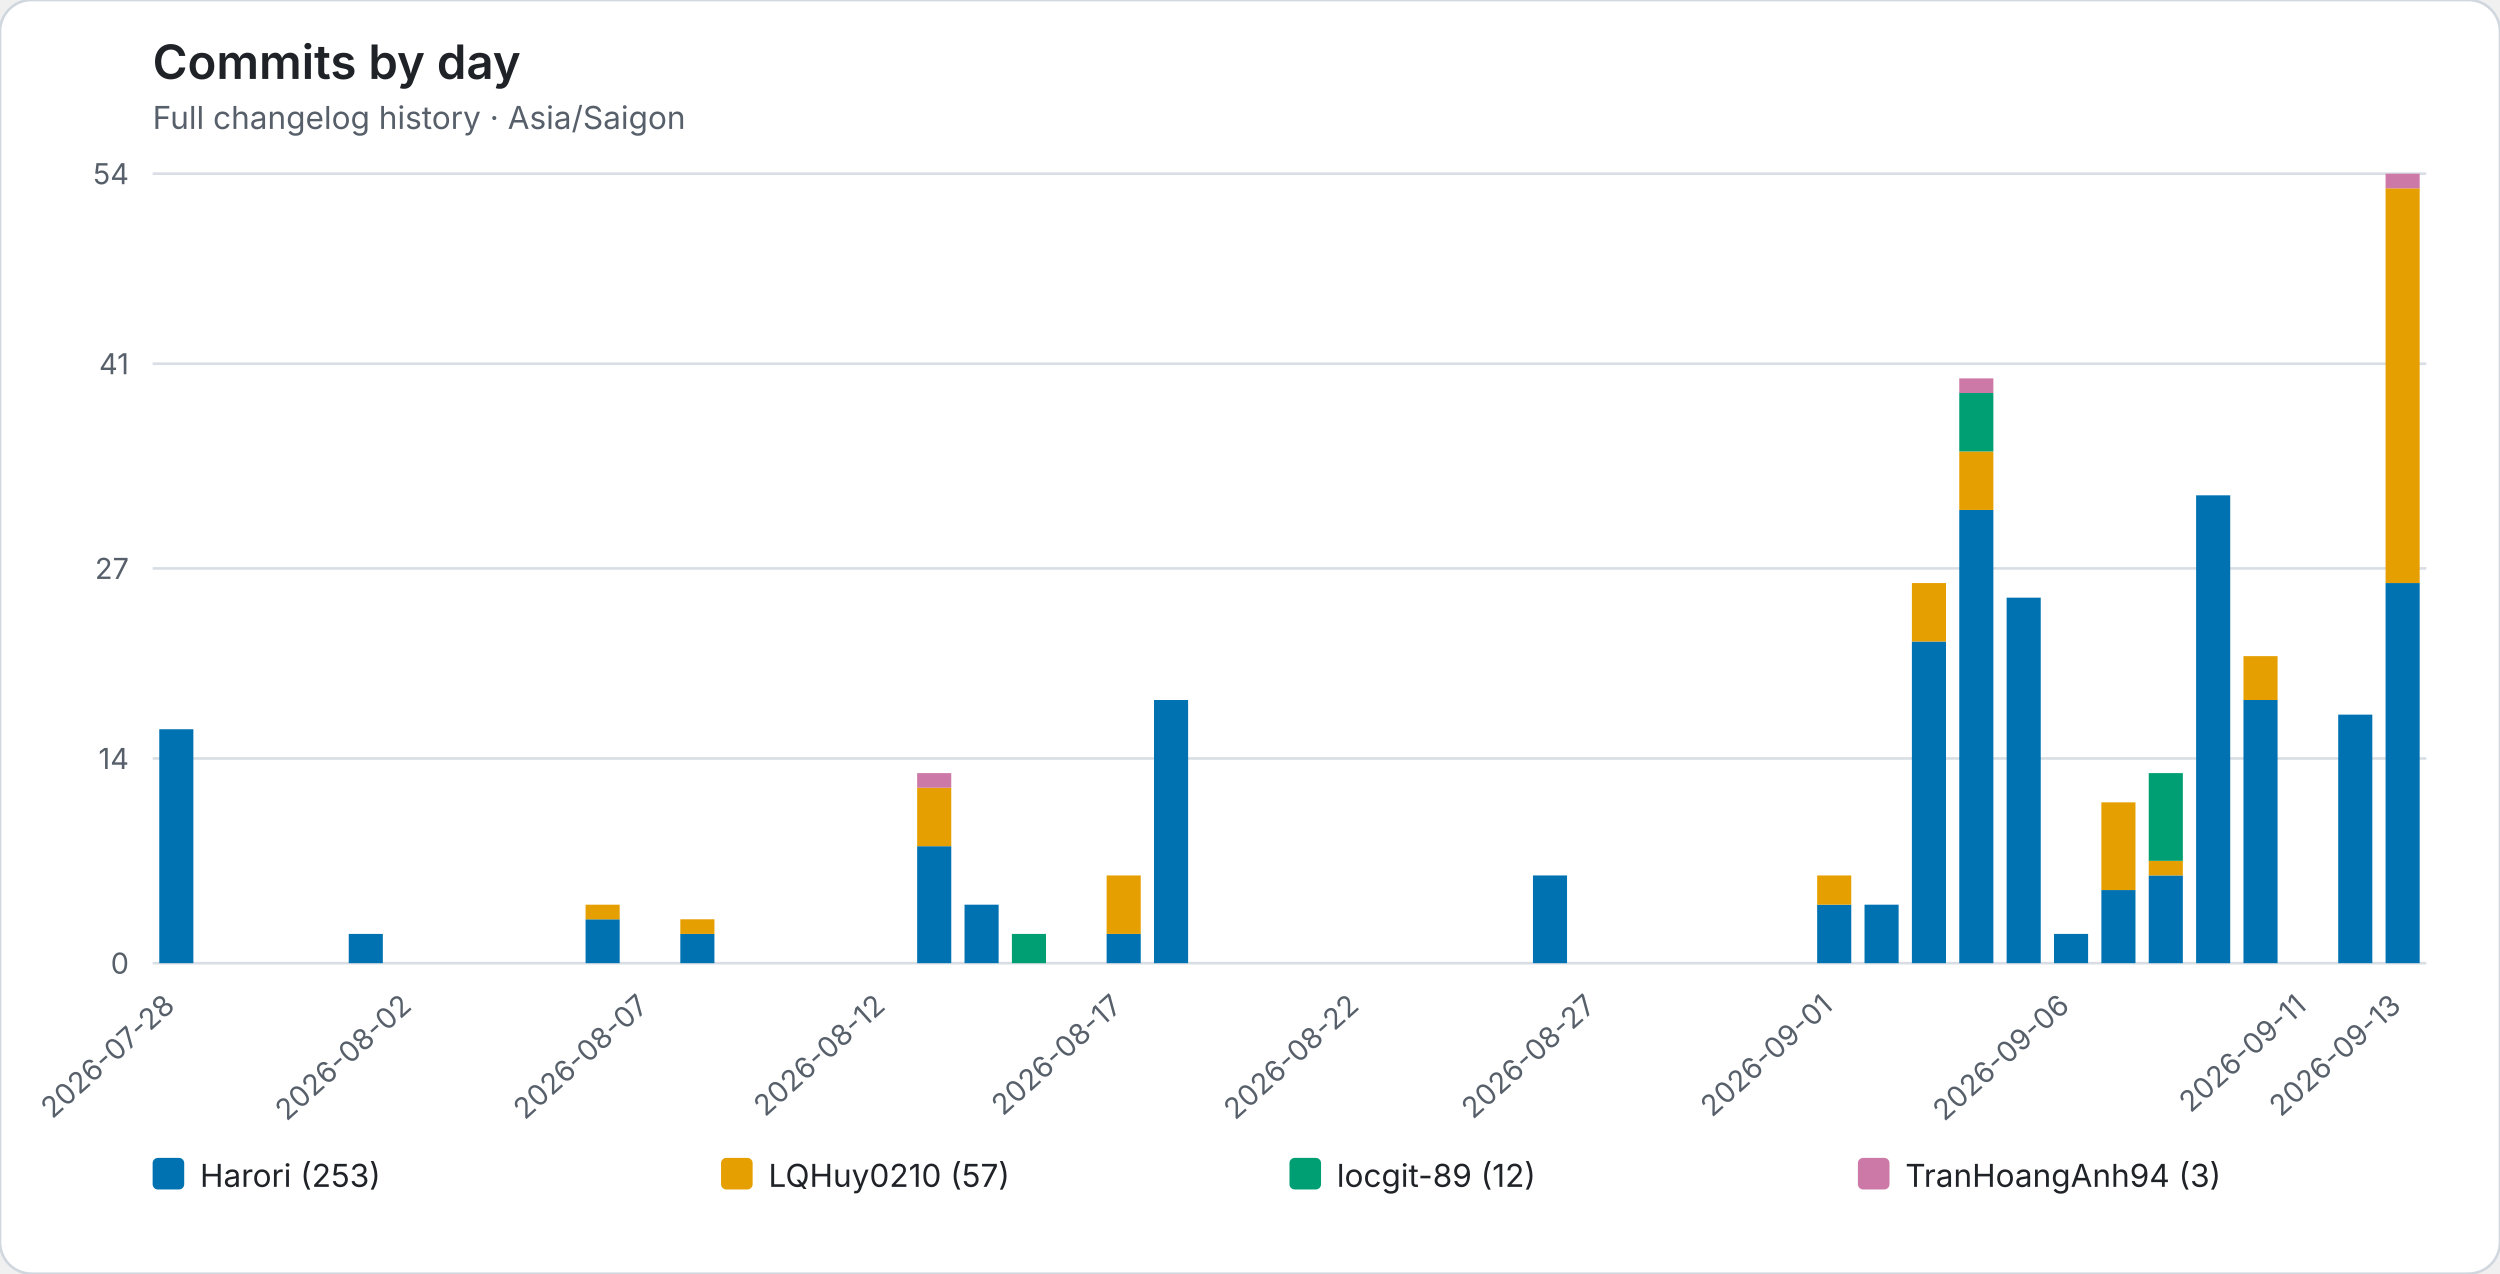
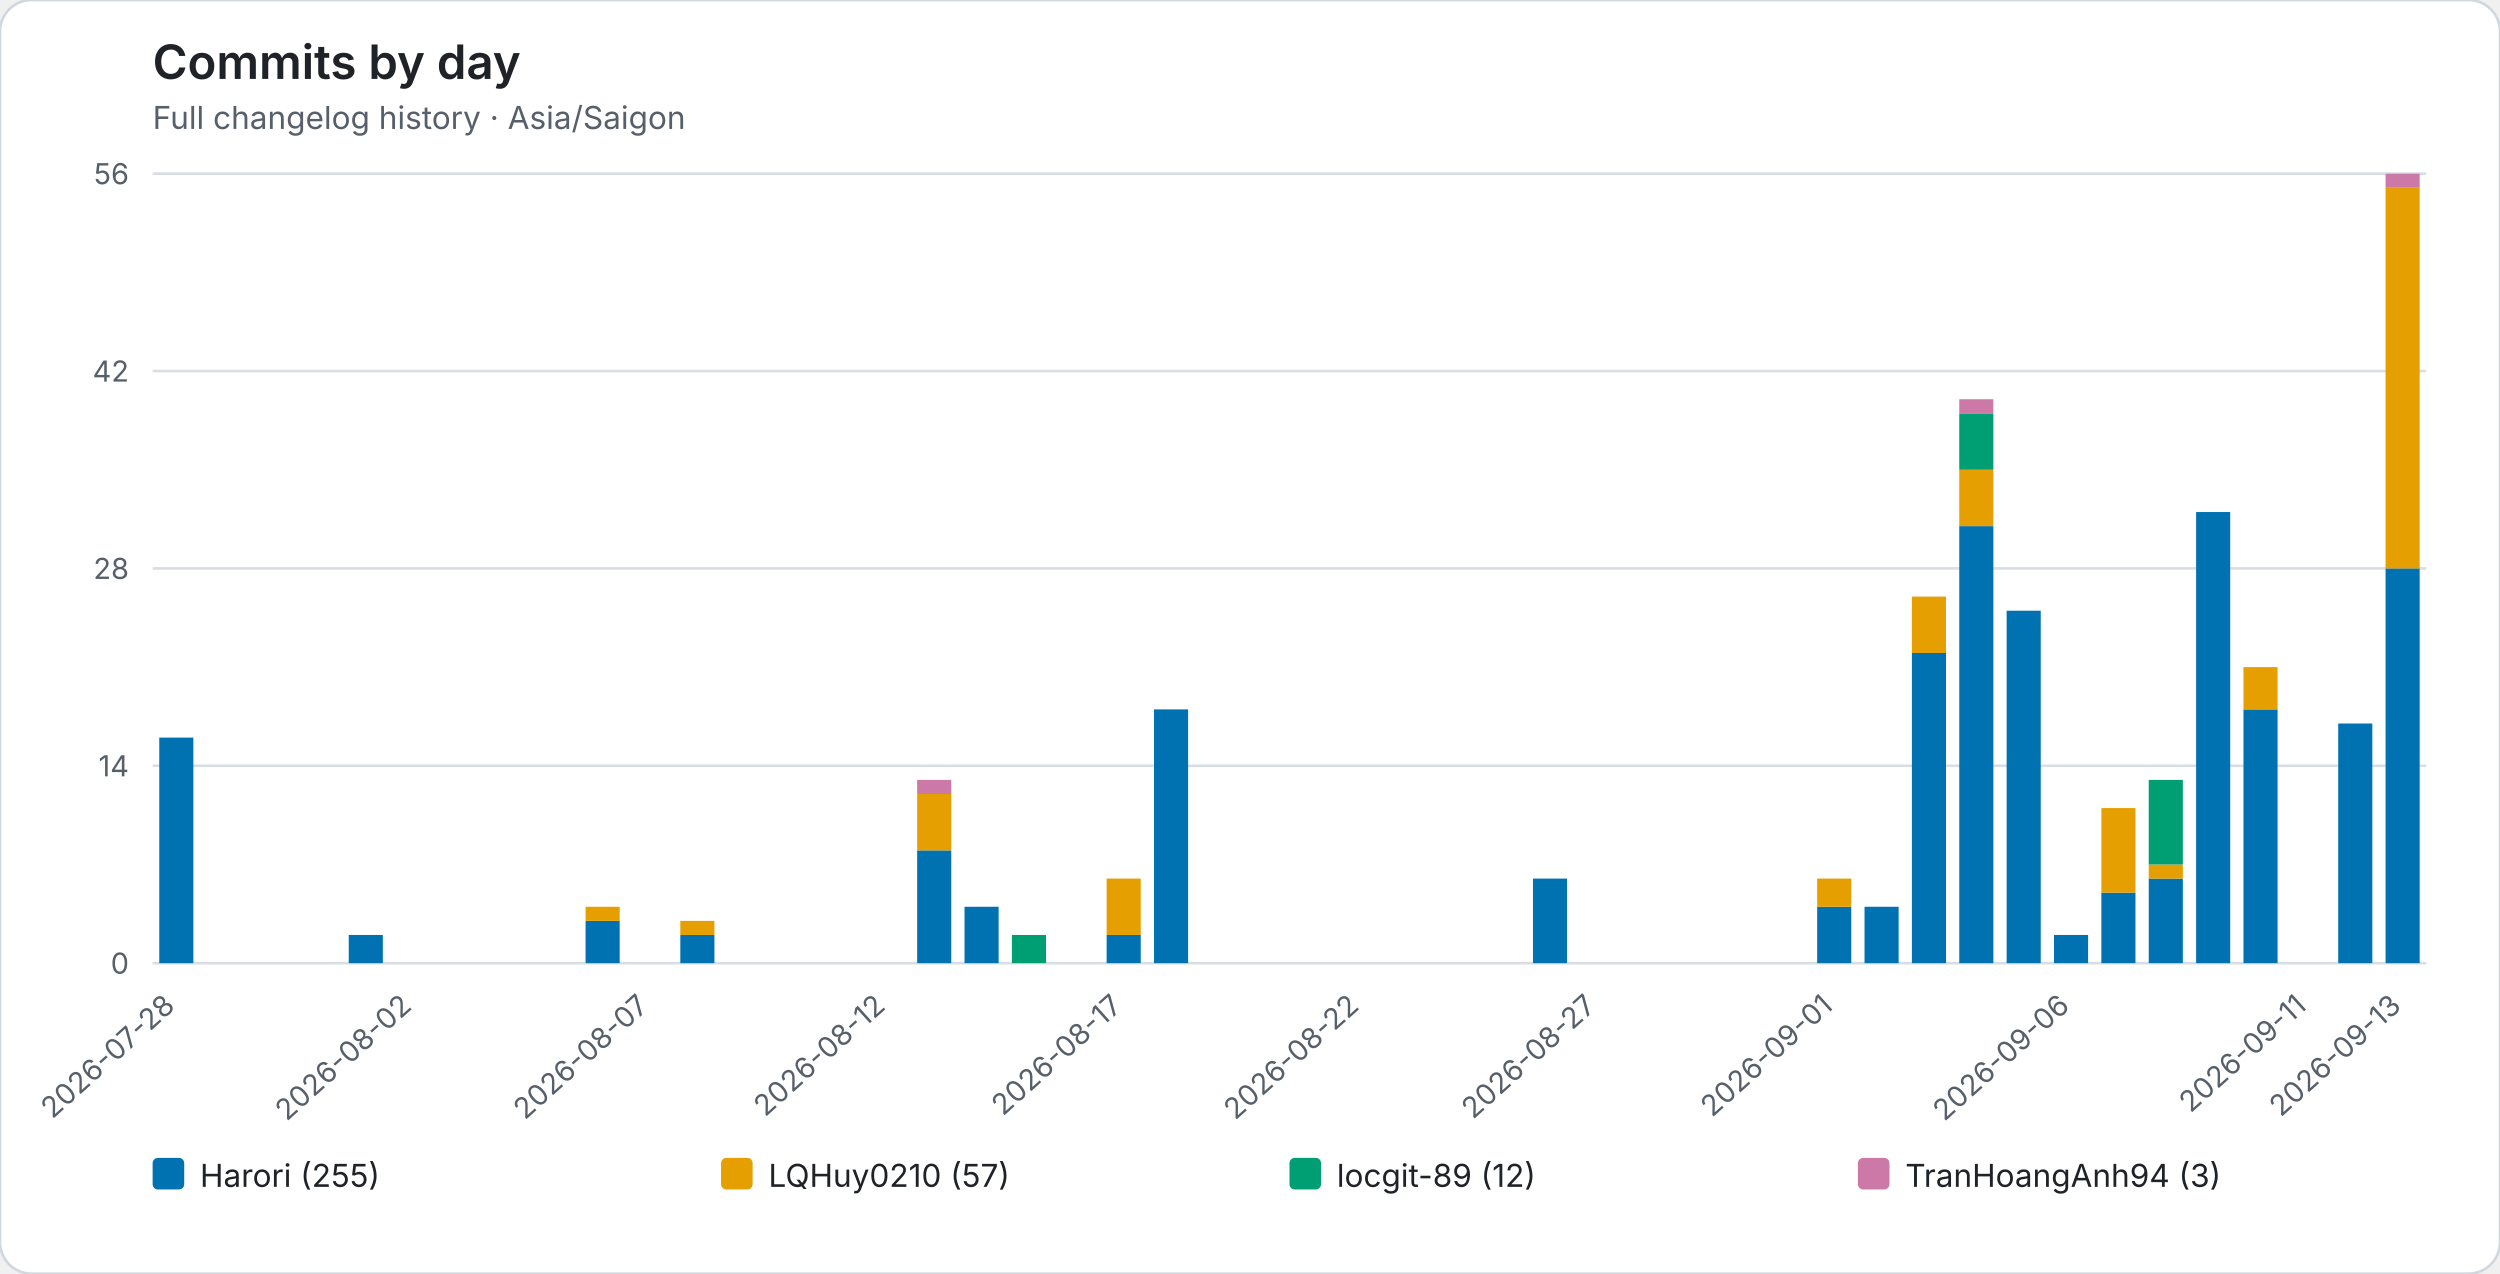
<svg xmlns="http://www.w3.org/2000/svg" role="img" viewBox="0 0 950 484">
  <rect width="950" height="484" rx="12" fill="#ffffff" stroke="#d0d7de" />
  <style>text{font-family:system-ui,-apple-system,BlinkMacSystemFont,"Segoe UI",sans-serif}.axis{fill:#57606a;font-size:11px}.heading{fill:#1f2328;font-size:18px;font-weight:600}.subheading{fill:#57606a;font-size:12px}.grid{stroke:#d8dee4;stroke-width:1}.legend{fill:#1f2328;font-size:12px}</style>
  <text class="heading" x="58" y="30">Commits by day</text>
  <text class="subheading" x="58" y="49">Full changelog history · Asia/Saigon</text>
  <line class="grid" x1="58" y1="366.00" x2="922" y2="366.00" />
  <text class="axis" x="49" y="370.00" text-anchor="end">0</text>
-   <line class="grid" x1="58" y1="288.22" x2="922" y2="288.22" />
-   <text class="axis" x="49" y="292.22" text-anchor="end">14</text>
+   <line class="grid" x1="58" y1="291.00" x2="922" y2="291.00" />
+   <text class="axis" x="49" y="295.00" text-anchor="end">14</text>
  <line class="grid" x1="58" y1="216.00" x2="922" y2="216.00" />
-   <text class="axis" x="49" y="220.00" text-anchor="end">27</text>
-   <line class="grid" x1="58" y1="138.22" x2="922" y2="138.22" />
-   <text class="axis" x="49" y="142.22" text-anchor="end">41</text>
+   <text class="axis" x="49" y="220.00" text-anchor="end">28</text>
+   <line class="grid" x1="58" y1="141.00" x2="922" y2="141.00" />
+   <text class="axis" x="49" y="145.00" text-anchor="end">42</text>
  <line class="grid" x1="58" y1="66.00" x2="922" y2="66.00" />
-   <text class="axis" x="49" y="70.00" text-anchor="end">54</text>
+   <text class="axis" x="49" y="70.00" text-anchor="end">56</text>
  <g data-date="2026-07-28">
-     <rect x="60.52" y="277.11" width="12.96" height="88.89" fill="#0072B2" />
+     <rect x="60.52" y="280.29" width="12.96" height="85.71" fill="#0072B2" />
  </g>
  <text class="axis" x="67.00" y="383" text-anchor="end" transform="rotate(-42 67.00 383)">2026-07-28</text>
  <g data-date="2026-07-29">
  </g>
  <g data-date="2026-07-30">
  </g>
  <g data-date="2026-07-31">
  </g>
  <g data-date="2026-08-01">
-     <rect x="132.52" y="354.89" width="12.96" height="11.11" fill="#0072B2" />
+     <rect x="132.52" y="355.29" width="12.96" height="10.71" fill="#0072B2" />
  </g>
  <g data-date="2026-08-02">
  </g>
  <text class="axis" x="157.00" y="383" text-anchor="end" transform="rotate(-42 157.00 383)">2026-08-02</text>
  <g data-date="2026-08-03">
  </g>
  <g data-date="2026-08-04">
  </g>
  <g data-date="2026-08-05">
  </g>
  <g data-date="2026-08-06">
-     <rect x="222.52" y="349.33" width="12.96" height="16.67" fill="#0072B2" />
-     <rect x="222.52" y="343.78" width="12.96" height="5.56" fill="#E69F00" />
+     <rect x="222.52" y="349.93" width="12.96" height="16.07" fill="#0072B2" />
+     <rect x="222.52" y="344.57" width="12.96" height="5.36" fill="#E69F00" />
  </g>
  <g data-date="2026-08-07">
  </g>
  <text class="axis" x="247.00" y="383" text-anchor="end" transform="rotate(-42 247.00 383)">2026-08-07</text>
  <g data-date="2026-08-08">
-     <rect x="258.52" y="354.89" width="12.96" height="11.11" fill="#0072B2" />
-     <rect x="258.52" y="349.33" width="12.96" height="5.56" fill="#E69F00" />
+     <rect x="258.52" y="355.29" width="12.96" height="10.71" fill="#0072B2" />
+     <rect x="258.52" y="349.93" width="12.96" height="5.36" fill="#E69F00" />
  </g>
  <g data-date="2026-08-09">
  </g>
  <g data-date="2026-08-10">
  </g>
  <g data-date="2026-08-11">
  </g>
  <g data-date="2026-08-12">
  </g>
  <text class="axis" x="337.00" y="383" text-anchor="end" transform="rotate(-42 337.00 383)">2026-08-12</text>
  <g data-date="2026-08-13">
-     <rect x="348.52" y="321.56" width="12.96" height="44.44" fill="#0072B2" />
-     <rect x="348.52" y="299.33" width="12.96" height="22.22" fill="#E69F00" />
-     <rect x="348.52" y="293.78" width="12.96" height="5.56" fill="#CC79A7" />
+     <rect x="348.52" y="323.14" width="12.96" height="42.86" fill="#0072B2" />
+     <rect x="348.52" y="301.71" width="12.96" height="21.43" fill="#E69F00" />
+     <rect x="348.52" y="296.36" width="12.96" height="5.36" fill="#CC79A7" />
  </g>
  <g data-date="2026-08-14">
-     <rect x="366.52" y="343.78" width="12.96" height="22.22" fill="#0072B2" />
+     <rect x="366.52" y="344.57" width="12.96" height="21.43" fill="#0072B2" />
  </g>
  <g data-date="2026-08-15">
-     <rect x="384.52" y="354.89" width="12.96" height="11.11" fill="#009E73" />
+     <rect x="384.52" y="355.29" width="12.96" height="10.71" fill="#009E73" />
  </g>
  <g data-date="2026-08-16">
  </g>
  <g data-date="2026-08-17">
-     <rect x="420.52" y="354.89" width="12.96" height="11.11" fill="#0072B2" />
-     <rect x="420.52" y="332.67" width="12.96" height="22.22" fill="#E69F00" />
+     <rect x="420.52" y="355.29" width="12.96" height="10.71" fill="#0072B2" />
+     <rect x="420.52" y="333.86" width="12.96" height="21.43" fill="#E69F00" />
  </g>
  <text class="axis" x="427.00" y="383" text-anchor="end" transform="rotate(-42 427.00 383)">2026-08-17</text>
  <g data-date="2026-08-18">
-     <rect x="438.52" y="266.00" width="12.96" height="100.00" fill="#0072B2" />
+     <rect x="438.52" y="269.57" width="12.96" height="96.43" fill="#0072B2" />
  </g>
  <g data-date="2026-08-19">
  </g>
  <g data-date="2026-08-20">
  </g>
  <g data-date="2026-08-21">
  </g>
  <g data-date="2026-08-22">
  </g>
  <text class="axis" x="517.00" y="383" text-anchor="end" transform="rotate(-42 517.00 383)">2026-08-22</text>
  <g data-date="2026-08-23">
  </g>
  <g data-date="2026-08-24">
  </g>
  <g data-date="2026-08-25">
  </g>
  <g data-date="2026-08-26">
-     <rect x="582.52" y="332.67" width="12.96" height="33.33" fill="#0072B2" />
+     <rect x="582.52" y="333.86" width="12.96" height="32.14" fill="#0072B2" />
  </g>
  <g data-date="2026-08-27">
  </g>
  <text class="axis" x="607.00" y="383" text-anchor="end" transform="rotate(-42 607.00 383)">2026-08-27</text>
  <g data-date="2026-08-28">
  </g>
  <g data-date="2026-08-29">
  </g>
  <g data-date="2026-08-30">
  </g>
  <g data-date="2026-08-31">
  </g>
  <g data-date="2026-09-01">
-     <rect x="690.52" y="343.78" width="12.96" height="22.22" fill="#0072B2" />
-     <rect x="690.52" y="332.67" width="12.96" height="11.11" fill="#E69F00" />
+     <rect x="690.52" y="344.57" width="12.96" height="21.43" fill="#0072B2" />
+     <rect x="690.52" y="333.86" width="12.96" height="10.71" fill="#E69F00" />
  </g>
  <text class="axis" x="697.00" y="383" text-anchor="end" transform="rotate(-42 697.00 383)">2026-09-01</text>
  <g data-date="2026-09-02">
-     <rect x="708.52" y="343.78" width="12.96" height="22.22" fill="#0072B2" />
+     <rect x="708.52" y="344.57" width="12.96" height="21.43" fill="#0072B2" />
  </g>
  <g data-date="2026-09-03">
-     <rect x="726.52" y="243.78" width="12.96" height="122.22" fill="#0072B2" />
-     <rect x="726.52" y="221.56" width="12.96" height="22.22" fill="#E69F00" />
+     <rect x="726.52" y="248.14" width="12.96" height="117.86" fill="#0072B2" />
+     <rect x="726.52" y="226.71" width="12.96" height="21.43" fill="#E69F00" />
  </g>
  <g data-date="2026-09-04">
-     <rect x="744.52" y="193.78" width="12.96" height="172.22" fill="#0072B2" />
-     <rect x="744.52" y="171.56" width="12.96" height="22.22" fill="#E69F00" />
-     <rect x="744.52" y="149.33" width="12.96" height="22.22" fill="#009E73" />
-     <rect x="744.52" y="143.78" width="12.96" height="5.56" fill="#CC79A7" />
+     <rect x="744.52" y="199.93" width="12.96" height="166.07" fill="#0072B2" />
+     <rect x="744.52" y="178.50" width="12.96" height="21.43" fill="#E69F00" />
+     <rect x="744.52" y="157.07" width="12.96" height="21.43" fill="#009E73" />
+     <rect x="744.52" y="151.71" width="12.96" height="5.36" fill="#CC79A7" />
  </g>
  <g data-date="2026-09-05">
-     <rect x="762.52" y="227.11" width="12.96" height="138.89" fill="#0072B2" />
+     <rect x="762.52" y="232.07" width="12.96" height="133.93" fill="#0072B2" />
  </g>
  <g data-date="2026-09-06">
-     <rect x="780.52" y="354.89" width="12.96" height="11.11" fill="#0072B2" />
+     <rect x="780.52" y="355.29" width="12.96" height="10.71" fill="#0072B2" />
  </g>
  <text class="axis" x="787.00" y="383" text-anchor="end" transform="rotate(-42 787.00 383)">2026-09-06</text>
  <g data-date="2026-09-07">
-     <rect x="798.52" y="338.22" width="12.96" height="27.78" fill="#0072B2" />
-     <rect x="798.52" y="304.89" width="12.96" height="33.33" fill="#E69F00" />
+     <rect x="798.52" y="339.21" width="12.96" height="26.79" fill="#0072B2" />
+     <rect x="798.52" y="307.07" width="12.96" height="32.14" fill="#E69F00" />
  </g>
  <g data-date="2026-09-08">
-     <rect x="816.52" y="332.67" width="12.96" height="33.33" fill="#0072B2" />
-     <rect x="816.52" y="327.11" width="12.96" height="5.56" fill="#E69F00" />
-     <rect x="816.52" y="293.78" width="12.96" height="33.33" fill="#009E73" />
+     <rect x="816.52" y="333.86" width="12.96" height="32.14" fill="#0072B2" />
+     <rect x="816.52" y="328.50" width="12.96" height="5.36" fill="#E69F00" />
+     <rect x="816.52" y="296.36" width="12.96" height="32.14" fill="#009E73" />
  </g>
  <g data-date="2026-09-09">
-     <rect x="834.52" y="188.22" width="12.96" height="177.78" fill="#0072B2" />
+     <rect x="834.52" y="194.57" width="12.96" height="171.43" fill="#0072B2" />
  </g>
  <g data-date="2026-09-10">
-     <rect x="852.52" y="266.00" width="12.96" height="100.00" fill="#0072B2" />
-     <rect x="852.52" y="249.33" width="12.96" height="16.67" fill="#E69F00" />
+     <rect x="852.52" y="269.57" width="12.96" height="96.43" fill="#0072B2" />
+     <rect x="852.52" y="253.50" width="12.96" height="16.07" fill="#E69F00" />
  </g>
  <g data-date="2026-09-11">
  </g>
  <text class="axis" x="877.00" y="383" text-anchor="end" transform="rotate(-42 877.00 383)">2026-09-11</text>
  <g data-date="2026-09-12">
-     <rect x="888.52" y="271.56" width="12.96" height="94.44" fill="#0072B2" />
+     <rect x="888.52" y="274.93" width="12.96" height="91.07" fill="#0072B2" />
  </g>
  <g data-date="2026-09-13">
-     <rect x="906.52" y="221.56" width="12.96" height="144.44" fill="#0072B2" />
-     <rect x="906.52" y="71.56" width="12.96" height="150.00" fill="#E69F00" />
-     <rect x="906.52" y="66.00" width="12.96" height="5.56" fill="#CC79A7" />
+     <rect x="906.52" y="216.00" width="12.96" height="150.00" fill="#0072B2" />
+     <rect x="906.52" y="71.36" width="12.96" height="144.64" fill="#E69F00" />
+     <rect x="906.52" y="66.00" width="12.96" height="5.36" fill="#CC79A7" />
  </g>
  <text class="axis" x="913.00" y="383" text-anchor="end" transform="rotate(-42 913.00 383)">2026-09-13</text>
  <rect x="58.00" y="440" width="12" height="12" rx="2" fill="#0072B2" />
-   <text class="legend" x="76.00" y="451">Harori (253)</text>
+   <text class="legend" x="76.00" y="451">Harori (255)</text>
  <rect x="274.00" y="440" width="12" height="12" rx="2" fill="#E69F00" />
  <text class="legend" x="292.00" y="451">LQHuy0210 (57)</text>
  <rect x="490.00" y="440" width="12" height="12" rx="2" fill="#009E73" />
  <text class="legend" x="508.00" y="451">locgit-89 (12)</text>
  <rect x="706.00" y="440" width="12" height="12" rx="2" fill="#CC79A7" />
  <text class="legend" x="724.00" y="451">TranHoangAnh94 (3)</text>
</svg>
